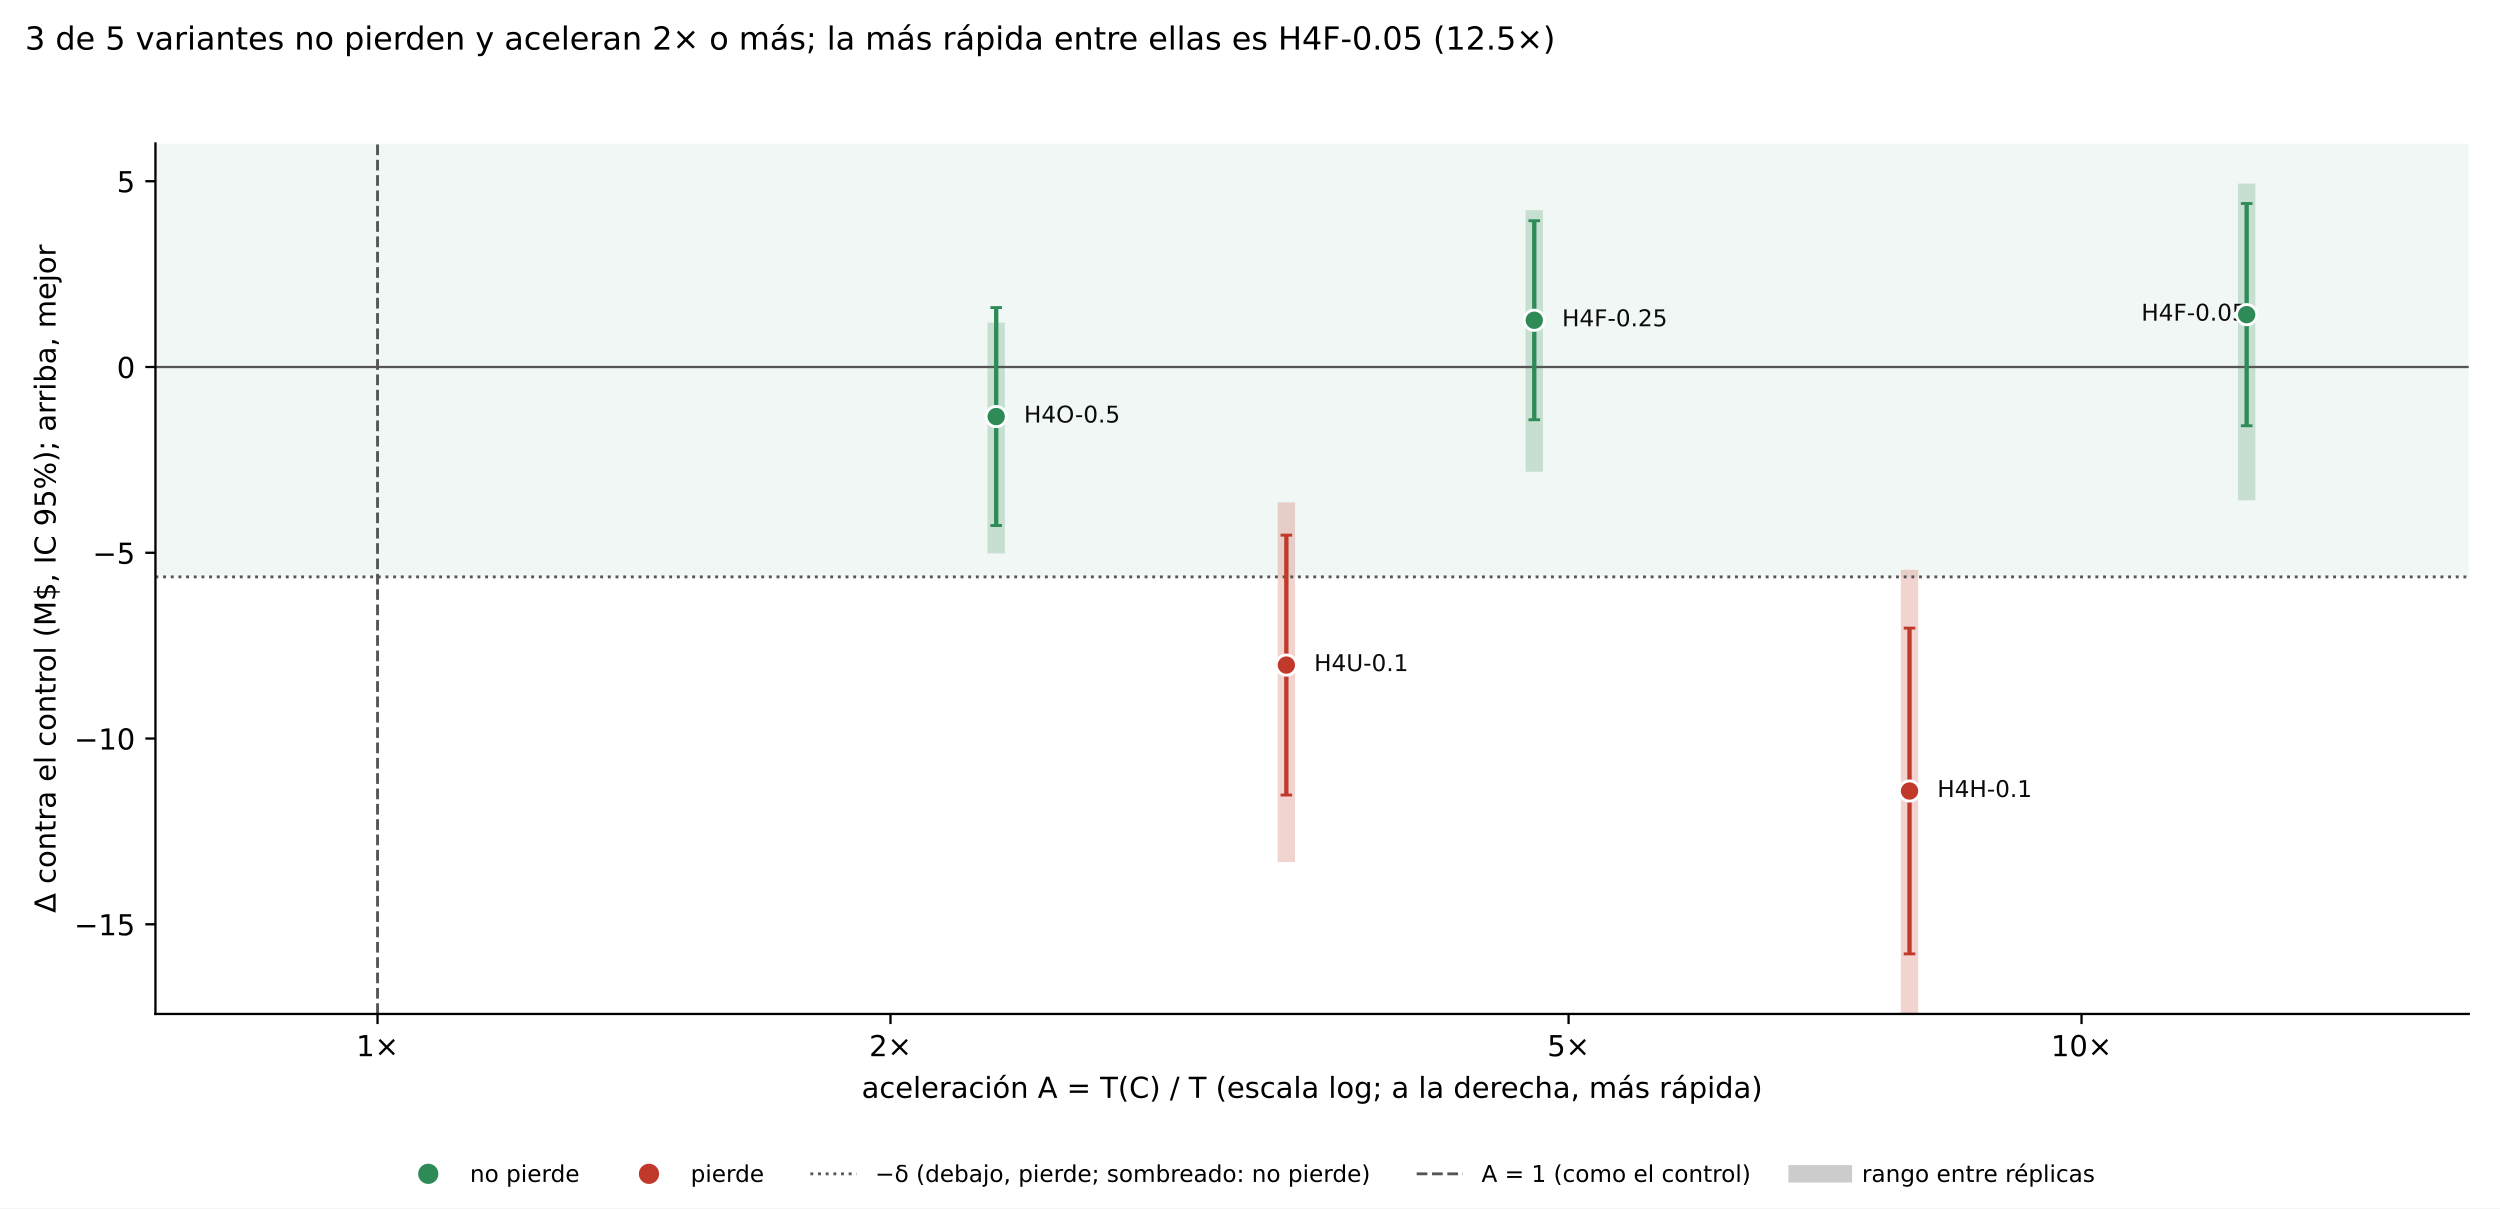
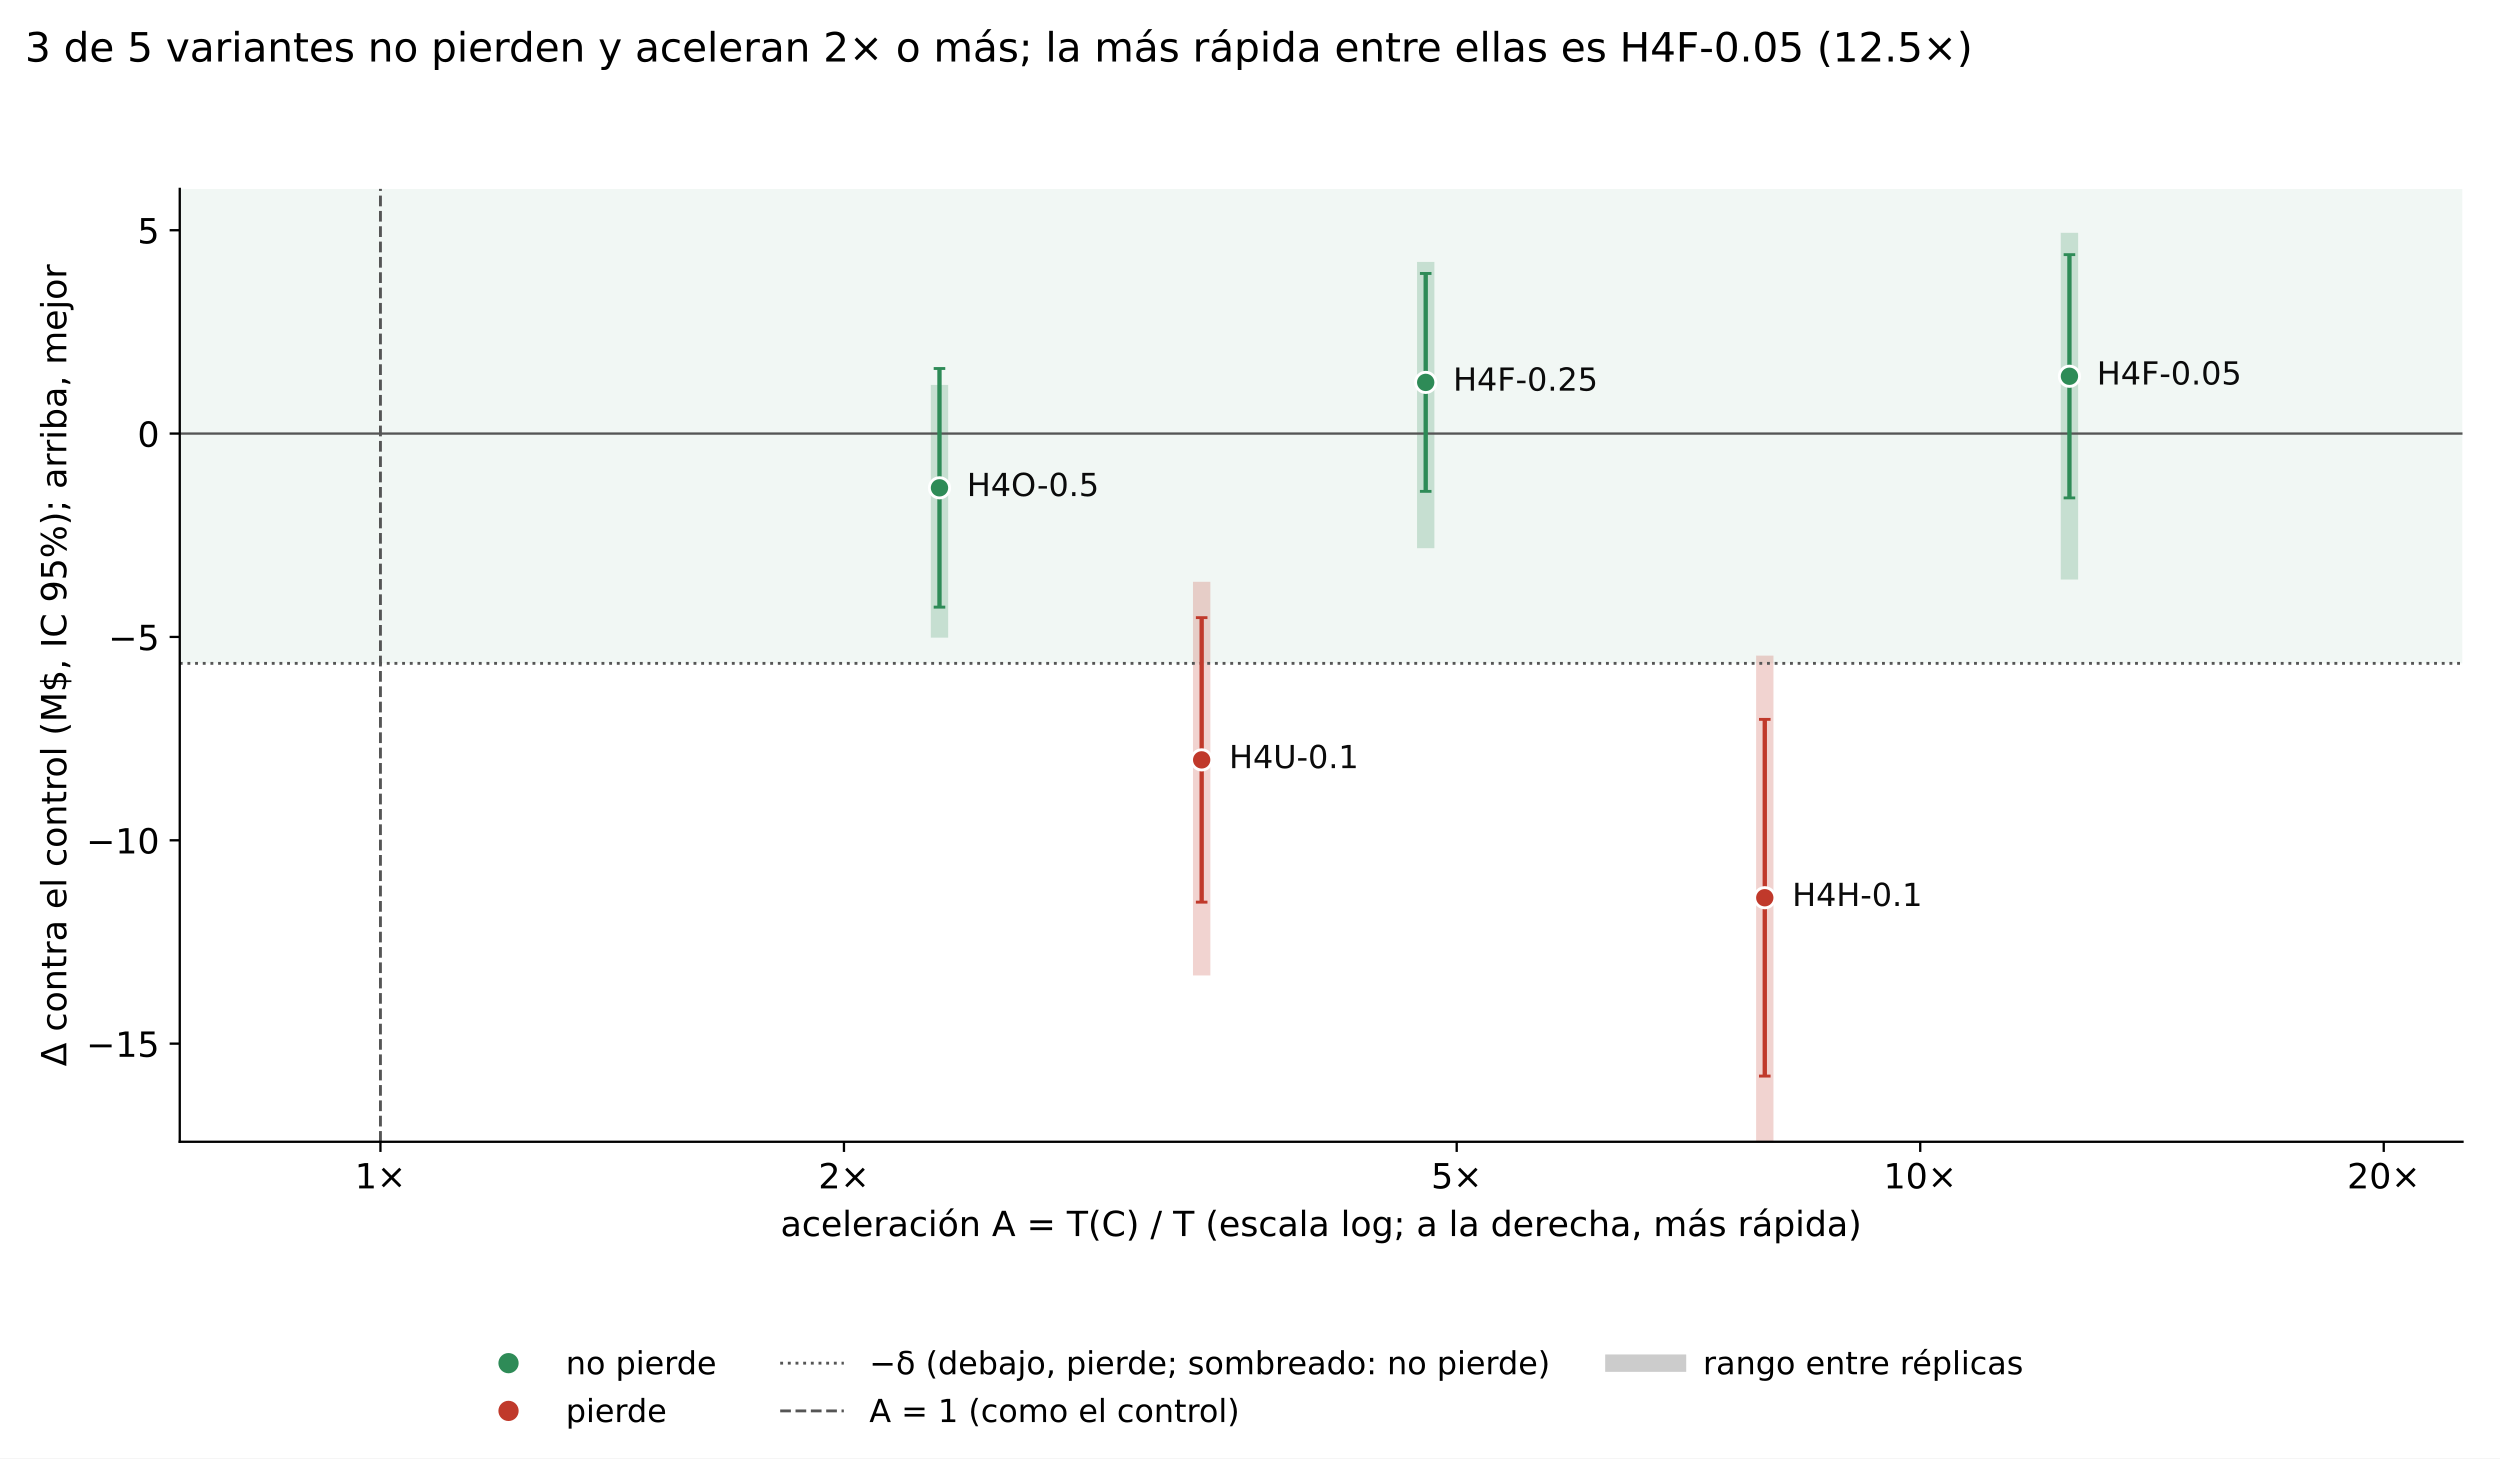
- <svg xmlns="http://www.w3.org/2000/svg" xmlns:xlink="http://www.w3.org/1999/xlink" width="864pt" height="417.6pt" viewBox="0 0 864 417.6" version="1.1">
+ <svg xmlns="http://www.w3.org/2000/svg" xmlns:xlink="http://www.w3.org/1999/xlink" width="864pt" height="504pt" viewBox="0 0 864 504" version="1.1">
  <defs>
    <style type="text/css">*{stroke-linejoin: round; stroke-linecap: butt}</style>
  </defs>
  <g id="figure_1">
    <g id="patch_1">
-       <path d="M 0 417.6  L 864 417.6  L 864 0  L 0 0  z " style="fill: #ffffff" />
+       <path d="M 0 504  L 864 504  L 864 0  L 0 0  z " style="fill: #ffffff" />
    </g>
    <g id="axes_1">
      <g id="patch_2">
-         <path d="M 53.722 350.422  L 853.2 350.422  L 853.2 49.587  L 53.722 49.587  z " style="fill: #ffffff" />
+         <path d="M 62.123 394.597  L 851.04 394.597  L 851.04 65.283  L 62.123 65.283  z " style="fill: #ffffff" />
      </g>
      <g id="patch_3">
-         <path d="M 53.722 199.376  L 853.2 199.376  L 853.2 49.587  L 53.722 49.587  z " clip-path="url(#pdfc1904bdf)" style="fill: #2e8b57; opacity: 0.07" />
+         <path d="M 62.123 229.253  L 851.04 229.253  L 851.04 65.283  L 62.123 65.283  z " clip-path="url(#p88b9d75d74)" style="fill: #2e8b57; opacity: 0.07" />
      </g>
      <g id="LineCollection_1">
-         <path d="M 776.446 172.915  L 776.446 63.454  " clip-path="url(#pdfc1904bdf)" style="fill: none; stroke: #2e8b57; stroke-opacity: 0.22; stroke-width: 6" />
+         <path d="M 715.197 200.286  L 715.197 80.463  " clip-path="url(#p88b9d75d74)" style="fill: none; stroke: #2e8b57; stroke-opacity: 0.22; stroke-width: 6" />
      </g>
      <g id="LineCollection_2">
-         <path d="M 659.928 362.882  L 659.928 196.925  " clip-path="url(#pdfc1904bdf)" style="fill: none; stroke: #c0392b; stroke-opacity: 0.22; stroke-width: 6" />
+         <path d="M 609.908 408.237  L 609.908 226.57  " clip-path="url(#p88b9d75d74)" style="fill: none; stroke: #c0392b; stroke-opacity: 0.22; stroke-width: 6" />
      </g>
      <g id="LineCollection_3">
-         <path d="M 530.246 163.028  L 530.246 72.634  " clip-path="url(#pdfc1904bdf)" style="fill: none; stroke: #2e8b57; stroke-opacity: 0.22; stroke-width: 6" />
+         <path d="M 492.724 189.464  L 492.724 90.513  " clip-path="url(#p88b9d75d74)" style="fill: none; stroke: #2e8b57; stroke-opacity: 0.22; stroke-width: 6" />
      </g>
      <g id="LineCollection_4">
-         <path d="M 444.563 297.912  L 444.563 173.621  " clip-path="url(#pdfc1904bdf)" style="fill: none; stroke: #c0392b; stroke-opacity: 0.22; stroke-width: 6" />
+         <path d="M 415.297 337.117  L 415.297 201.059  " clip-path="url(#p88b9d75d74)" style="fill: none; stroke: #c0392b; stroke-opacity: 0.22; stroke-width: 6" />
      </g>
      <g id="LineCollection_5">
-         <path d="M 344.286 191.276  L 344.286 111.475  " clip-path="url(#pdfc1904bdf)" style="fill: none; stroke: #2e8b57; stroke-opacity: 0.22; stroke-width: 6" />
+         <path d="M 324.685 220.386  L 324.685 133.031  " clip-path="url(#p88b9d75d74)" style="fill: none; stroke: #2e8b57; stroke-opacity: 0.22; stroke-width: 6" />
      </g>
      <g id="matplotlib.axis_1">
        <g id="xtick_1">
          <g id="line2d_1">
            <defs>
              <path id="mc2c56ff025" d="M 0 0  L 0 3.5  " style="stroke: #000000; stroke-width: 0.8" />
            </defs>
            <g>
-               <use xlink:href="#mc2c56ff025" x="130.476" y="350.422" style="stroke: #000000; stroke-width: 0.8" />
+               <use xlink:href="#mc2c56ff025" x="131.48" y="394.597" style="stroke: #000000; stroke-width: 0.8" />
            </g>
          </g>
          <g id="text_1">
-             <text style="font-size: 10px; font-family: 'DejaVu Sans', 'Bitstream Vera Sans', 'Computer Modern Sans Serif', 'Lucida Grande', 'Verdana', 'Geneva', 'Lucid', 'Arial', 'Helvetica', 'Avant Garde', sans-serif; text-anchor: middle" x="130.476" y="365.019" transform="rotate(-0 130.4761 365.0193)">1×</text>
+             <text style="font-size: 12px; font-family: 'DejaVu Sans', 'Bitstream Vera Sans', 'Computer Modern Sans Serif', 'Lucida Grande', 'Verdana', 'Geneva', 'Lucid', 'Arial', 'Helvetica', 'Avant Garde', sans-serif; text-anchor: middle" x="131.48" y="410.714" transform="rotate(-0 131.4798 410.7144)">1×</text>
          </g>
        </g>
        <g id="xtick_2">
          <g id="line2d_2">
            <g>
-               <use xlink:href="#mc2c56ff025" x="307.753" y="350.422" style="stroke: #000000; stroke-width: 0.8" />
+               <use xlink:href="#mc2c56ff025" x="291.673" y="394.597" style="stroke: #000000; stroke-width: 0.8" />
            </g>
          </g>
          <g id="text_2">
-             <text style="font-size: 10px; font-family: 'DejaVu Sans', 'Bitstream Vera Sans', 'Computer Modern Sans Serif', 'Lucida Grande', 'Verdana', 'Geneva', 'Lucid', 'Arial', 'Helvetica', 'Avant Garde', sans-serif; text-anchor: middle" x="307.753" y="365.019" transform="rotate(-0 307.7533 365.0193)">2×</text>
+             <text style="font-size: 12px; font-family: 'DejaVu Sans', 'Bitstream Vera Sans', 'Computer Modern Sans Serif', 'Lucida Grande', 'Verdana', 'Geneva', 'Lucid', 'Arial', 'Helvetica', 'Avant Garde', sans-serif; text-anchor: middle" x="291.673" y="410.714" transform="rotate(-0 291.6725 410.7144)">2×</text>
          </g>
        </g>
        <g id="xtick_3">
          <g id="line2d_3">
            <g>
-               <use xlink:href="#mc2c56ff025" x="542.101" y="350.422" style="stroke: #000000; stroke-width: 0.8" />
+               <use xlink:href="#mc2c56ff025" x="503.436" y="394.597" style="stroke: #000000; stroke-width: 0.8" />
            </g>
          </g>
          <g id="text_3">
-             <text style="font-size: 10px; font-family: 'DejaVu Sans', 'Bitstream Vera Sans', 'Computer Modern Sans Serif', 'Lucida Grande', 'Verdana', 'Geneva', 'Lucid', 'Arial', 'Helvetica', 'Avant Garde', sans-serif; text-anchor: middle" x="542.101" y="365.019" transform="rotate(-0 542.1009 365.0193)">5×</text>
+             <text style="font-size: 12px; font-family: 'DejaVu Sans', 'Bitstream Vera Sans', 'Computer Modern Sans Serif', 'Lucida Grande', 'Verdana', 'Geneva', 'Lucid', 'Arial', 'Helvetica', 'Avant Garde', sans-serif; text-anchor: middle" x="503.436" y="410.714" transform="rotate(-0 503.4359 410.7144)">5×</text>
          </g>
        </g>
        <g id="xtick_4">
          <g id="line2d_4">
            <g>
-               <use xlink:href="#mc2c56ff025" x="719.378" y="350.422" style="stroke: #000000; stroke-width: 0.8" />
+               <use xlink:href="#mc2c56ff025" x="663.629" y="394.597" style="stroke: #000000; stroke-width: 0.8" />
            </g>
          </g>
          <g id="text_4">
-             <text style="font-size: 10px; font-family: 'DejaVu Sans', 'Bitstream Vera Sans', 'Computer Modern Sans Serif', 'Lucida Grande', 'Verdana', 'Geneva', 'Lucid', 'Arial', 'Helvetica', 'Avant Garde', sans-serif; text-anchor: middle" x="719.378" y="365.019" transform="rotate(-0 719.3781 365.0193)">10×</text>
-           </g>
-         </g>
-         <g id="text_5">
-           <text style="font-size: 10px; font-family: 'DejaVu Sans', 'Bitstream Vera Sans', 'Computer Modern Sans Serif', 'Lucida Grande', 'Verdana', 'Geneva', 'Lucid', 'Arial', 'Helvetica', 'Avant Garde', sans-serif; text-anchor: middle" x="453.461" y="379.42" transform="rotate(-0 453.4612 379.4201)">aceleración A = T(C) / T (escala log; a la derecha, más rápida)</text>
+             <text style="font-size: 12px; font-family: 'DejaVu Sans', 'Bitstream Vera Sans', 'Computer Modern Sans Serif', 'Lucida Grande', 'Verdana', 'Geneva', 'Lucid', 'Arial', 'Helvetica', 'Avant Garde', sans-serif; text-anchor: middle" x="663.629" y="410.714" transform="rotate(-0 663.6286 410.7144)">10×</text>
+           </g>
+         </g>
+         <g id="xtick_5">
+           <g id="line2d_5">
+             <g>
+               <use xlink:href="#mc2c56ff025" x="823.821" y="394.597" style="stroke: #000000; stroke-width: 0.8" />
+             </g>
+           </g>
+           <g id="text_5">
+             <text style="font-size: 12px; font-family: 'DejaVu Sans', 'Bitstream Vera Sans', 'Computer Modern Sans Serif', 'Lucida Grande', 'Verdana', 'Geneva', 'Lucid', 'Arial', 'Helvetica', 'Avant Garde', sans-serif; text-anchor: middle" x="823.821" y="410.714" transform="rotate(-0 823.8214 410.7144)">20×</text>
+           </g>
+         </g>
+         <g id="text_6">
+           <text style="font-size: 12px; font-family: 'DejaVu Sans', 'Bitstream Vera Sans', 'Computer Modern Sans Serif', 'Lucida Grande', 'Verdana', 'Geneva', 'Lucid', 'Arial', 'Helvetica', 'Avant Garde', sans-serif; text-anchor: middle" x="456.581" y="427.195" transform="rotate(-0 456.5814 427.1953)">aceleración A = T(C) / T (escala log; a la derecha, más rápida)</text>
        </g>
      </g>
      <g id="matplotlib.axis_2">
        <g id="ytick_1">
-           <g id="line2d_5">
+           <g id="line2d_6">
            <defs>
              <path id="m306bc90975" d="M 0 0  L -3.5 0  " style="stroke: #000000; stroke-width: 0.8" />
            </defs>
            <g>
-               <use xlink:href="#m306bc90975" x="53.722" y="319.435" style="stroke: #000000; stroke-width: 0.8" />
-             </g>
-           </g>
-           <g id="text_6">
-             <text style="font-size: 10px; font-family: 'DejaVu Sans', 'Bitstream Vera Sans', 'Computer Modern Sans Serif', 'Lucida Grande', 'Verdana', 'Geneva', 'Lucid', 'Arial', 'Helvetica', 'Avant Garde', sans-serif; text-anchor: end" x="46.722" y="323.234" transform="rotate(-0 46.72234 323.2338)">−15</text>
+               <use xlink:href="#m306bc90975" x="62.123" y="360.677" style="stroke: #000000; stroke-width: 0.8" />
+             </g>
+           </g>
+           <g id="text_7">
+             <text style="font-size: 12px; font-family: 'DejaVu Sans', 'Bitstream Vera Sans', 'Computer Modern Sans Serif', 'Lucida Grande', 'Verdana', 'Geneva', 'Lucid', 'Arial', 'Helvetica', 'Avant Garde', sans-serif; text-anchor: end" x="55.123" y="365.236" transform="rotate(-0 55.12281 365.2357)">−15</text>
          </g>
        </g>
        <g id="ytick_2">
-           <g id="line2d_6">
-             <g>
-               <use xlink:href="#m306bc90975" x="53.722" y="255.235" style="stroke: #000000; stroke-width: 0.8" />
-             </g>
-           </g>
-           <g id="text_7">
-             <text style="font-size: 10px; font-family: 'DejaVu Sans', 'Bitstream Vera Sans', 'Computer Modern Sans Serif', 'Lucida Grande', 'Verdana', 'Geneva', 'Lucid', 'Arial', 'Helvetica', 'Avant Garde', sans-serif; text-anchor: end" x="46.722" y="259.034" transform="rotate(-0 46.72234 259.0338)">−10</text>
+           <g id="line2d_7">
+             <g>
+               <use xlink:href="#m306bc90975" x="62.123" y="290.4" style="stroke: #000000; stroke-width: 0.8" />
+             </g>
+           </g>
+           <g id="text_8">
+             <text style="font-size: 12px; font-family: 'DejaVu Sans', 'Bitstream Vera Sans', 'Computer Modern Sans Serif', 'Lucida Grande', 'Verdana', 'Geneva', 'Lucid', 'Arial', 'Helvetica', 'Avant Garde', sans-serif; text-anchor: end" x="55.123" y="294.958" transform="rotate(-0 55.12281 294.9582)">−10</text>
          </g>
        </g>
        <g id="ytick_3">
-           <g id="line2d_7">
-             <g>
-               <use xlink:href="#m306bc90975" x="53.722" y="191.035" style="stroke: #000000; stroke-width: 0.8" />
-             </g>
-           </g>
-           <g id="text_8">
-             <text style="font-size: 10px; font-family: 'DejaVu Sans', 'Bitstream Vera Sans', 'Computer Modern Sans Serif', 'Lucida Grande', 'Verdana', 'Geneva', 'Lucid', 'Arial', 'Helvetica', 'Avant Garde', sans-serif; text-anchor: end" x="46.722" y="194.834" transform="rotate(-0 46.72234 194.8339)">−5</text>
+           <g id="line2d_8">
+             <g>
+               <use xlink:href="#m306bc90975" x="62.123" y="220.122" style="stroke: #000000; stroke-width: 0.8" />
+             </g>
+           </g>
+           <g id="text_9">
+             <text style="font-size: 12px; font-family: 'DejaVu Sans', 'Bitstream Vera Sans', 'Computer Modern Sans Serif', 'Lucida Grande', 'Verdana', 'Geneva', 'Lucid', 'Arial', 'Helvetica', 'Avant Garde', sans-serif; text-anchor: end" x="55.123" y="224.681" transform="rotate(-0 55.12281 224.6807)">−5</text>
          </g>
        </g>
        <g id="ytick_4">
-           <g id="line2d_8">
-             <g>
-               <use xlink:href="#m306bc90975" x="53.722" y="126.835" style="stroke: #000000; stroke-width: 0.8" />
-             </g>
-           </g>
-           <g id="text_9">
-             <text style="font-size: 10px; font-family: 'DejaVu Sans', 'Bitstream Vera Sans', 'Computer Modern Sans Serif', 'Lucida Grande', 'Verdana', 'Geneva', 'Lucid', 'Arial', 'Helvetica', 'Avant Garde', sans-serif; text-anchor: end" x="46.722" y="130.634" transform="rotate(-0 46.72234 130.6339)">0</text>
+           <g id="line2d_9">
+             <g>
+               <use xlink:href="#m306bc90975" x="62.123" y="149.845" style="stroke: #000000; stroke-width: 0.8" />
+             </g>
+           </g>
+           <g id="text_10">
+             <text style="font-size: 12px; font-family: 'DejaVu Sans', 'Bitstream Vera Sans', 'Computer Modern Sans Serif', 'Lucida Grande', 'Verdana', 'Geneva', 'Lucid', 'Arial', 'Helvetica', 'Avant Garde', sans-serif; text-anchor: end" x="55.123" y="154.403" transform="rotate(-0 55.12281 154.4032)">0</text>
          </g>
        </g>
        <g id="ytick_5">
-           <g id="line2d_9">
-             <g>
-               <use xlink:href="#m306bc90975" x="53.722" y="62.635" style="stroke: #000000; stroke-width: 0.8" />
-             </g>
-           </g>
-           <g id="text_10">
-             <text style="font-size: 10px; font-family: 'DejaVu Sans', 'Bitstream Vera Sans', 'Computer Modern Sans Serif', 'Lucida Grande', 'Verdana', 'Geneva', 'Lucid', 'Arial', 'Helvetica', 'Avant Garde', sans-serif; text-anchor: end" x="46.722" y="66.434" transform="rotate(-0 46.72234 66.43397)">5</text>
-           </g>
-         </g>
-         <g id="text_11">
-           <text style="font-size: 10px; font-family: 'DejaVu Sans', 'Bitstream Vera Sans', 'Computer Modern Sans Serif', 'Lucida Grande', 'Verdana', 'Geneva', 'Lucid', 'Arial', 'Helvetica', 'Avant Garde', sans-serif; text-anchor: middle" x="19.215" y="200.004" transform="rotate(-90 19.21531 200.0041)">Δ contra el control (M$, IC 95%); arriba, mejor</text>
-         </g>
-       </g>
-       <g id="line2d_10">
-         <path d="M 53.722 126.835  L 853.2 126.835  " clip-path="url(#pdfc1904bdf)" style="fill: none; stroke: #555555; stroke-width: 0.8; stroke-linecap: square" />
+           <g id="line2d_10">
+             <g>
+               <use xlink:href="#m306bc90975" x="62.123" y="79.567" style="stroke: #000000; stroke-width: 0.8" />
+             </g>
+           </g>
+           <g id="text_11">
+             <text style="font-size: 12px; font-family: 'DejaVu Sans', 'Bitstream Vera Sans', 'Computer Modern Sans Serif', 'Lucida Grande', 'Verdana', 'Geneva', 'Lucid', 'Arial', 'Helvetica', 'Avant Garde', sans-serif; text-anchor: end" x="55.123" y="84.126" transform="rotate(-0 55.12281 84.1257)">5</text>
+           </g>
+         </g>
+         <g id="text_12">
+           <text style="font-size: 12px; font-family: 'DejaVu Sans', 'Bitstream Vera Sans', 'Computer Modern Sans Serif', 'Lucida Grande', 'Verdana', 'Geneva', 'Lucid', 'Arial', 'Helvetica', 'Avant Garde', sans-serif; text-anchor: middle" x="22.914" y="229.94" transform="rotate(-90 22.91437 229.9402)">Δ contra el control (M$, IC 95%); arriba, mejor</text>
+         </g>
      </g>
      <g id="line2d_11">
-         <path d="M 53.722 199.376  L 853.2 199.376  " clip-path="url(#pdfc1904bdf)" style="fill: none; stroke-dasharray: 1,1.65; stroke-dashoffset: 0; stroke: #555555" />
+         <path d="M 62.123 149.845  L 851.04 149.845  " clip-path="url(#p88b9d75d74)" style="fill: none; stroke: #555555; stroke-width: 0.8; stroke-linecap: square" />
      </g>
      <g id="line2d_12">
-         <path d="M 130.476 350.422  L 130.476 49.587  " clip-path="url(#pdfc1904bdf)" style="fill: none; stroke-dasharray: 3.7,1.6; stroke-dashoffset: 0; stroke: #555555" />
+         <path d="M 62.123 229.253  L 851.04 229.253  " clip-path="url(#p88b9d75d74)" style="fill: none; stroke-dasharray: 1,1.65; stroke-dashoffset: 0; stroke: #555555" />
+       </g>
+       <g id="line2d_13">
+         <path d="M 131.48 394.597  L 131.48 65.283  " clip-path="url(#p88b9d75d74)" style="fill: none; stroke-dasharray: 3.7,1.6; stroke-dashoffset: 0; stroke: #555555" />
      </g>
      <g id="patch_4">
-         <path d="M 53.722 350.422  L 53.722 49.587  " style="fill: none; stroke: #000000; stroke-width: 0.8; stroke-linejoin: miter; stroke-linecap: square" />
+         <path d="M 62.123 394.597  L 62.123 65.283  " style="fill: none; stroke: #000000; stroke-width: 0.8; stroke-linejoin: miter; stroke-linecap: square" />
      </g>
      <g id="patch_5">
-         <path d="M 53.722 350.422  L 853.2 350.422  " style="fill: none; stroke: #000000; stroke-width: 0.8; stroke-linejoin: miter; stroke-linecap: square" />
+         <path d="M 62.123 394.597  L 851.04 394.597  " style="fill: none; stroke: #000000; stroke-width: 0.8; stroke-linejoin: miter; stroke-linecap: square" />
      </g>
      <g id="LineCollection_6">
-         <path d="M 776.446 147.144  L 776.446 70.334  " clip-path="url(#pdfc1904bdf)" style="fill: none; stroke: #2e8b57; stroke-width: 1.5" />
-       </g>
-       <g id="line2d_13">
+         <path d="M 715.197 172.076  L 715.197 87.995  " clip-path="url(#p88b9d75d74)" style="fill: none; stroke: #2e8b57; stroke-width: 1.5" />
+       </g>
+       <g id="line2d_14">
        <defs>
          <path id="m7a368709bd" d="M 2 0  L -2 -0  " style="stroke: #2e8b57" />
        </defs>
-         <g clip-path="url(#pdfc1904bdf)">
-           <use xlink:href="#m7a368709bd" x="776.446" y="147.144" style="fill: #2e8b57; stroke: #2e8b57" />
-         </g>
-       </g>
-       <g id="line2d_14">
-         <g clip-path="url(#pdfc1904bdf)">
-           <use xlink:href="#m7a368709bd" x="776.446" y="70.334" style="fill: #2e8b57; stroke: #2e8b57" />
+         <g clip-path="url(#p88b9d75d74)">
+           <use xlink:href="#m7a368709bd" x="715.197" y="172.076" style="fill: #2e8b57; stroke: #2e8b57" />
+         </g>
+       </g>
+       <g id="line2d_15">
+         <g clip-path="url(#p88b9d75d74)">
+           <use xlink:href="#m7a368709bd" x="715.197" y="87.995" style="fill: #2e8b57; stroke: #2e8b57" />
        </g>
      </g>
      <g id="LineCollection_7">
-         <path d="M 659.928 329.674  L 659.928 217.069  " clip-path="url(#pdfc1904bdf)" style="fill: none; stroke: #c0392b; stroke-width: 1.5" />
-       </g>
-       <g id="line2d_15">
+         <path d="M 609.908 371.886  L 609.908 248.62  " clip-path="url(#p88b9d75d74)" style="fill: none; stroke: #c0392b; stroke-width: 1.5" />
+       </g>
+       <g id="line2d_16">
        <defs>
          <path id="m8e145a6fdb" d="M 2 0  L -2 -0  " style="stroke: #c0392b" />
        </defs>
-         <g clip-path="url(#pdfc1904bdf)">
-           <use xlink:href="#m8e145a6fdb" x="659.928" y="329.674" style="fill: #c0392b; stroke: #c0392b" />
-         </g>
-       </g>
-       <g id="line2d_16">
-         <g clip-path="url(#pdfc1904bdf)">
-           <use xlink:href="#m8e145a6fdb" x="659.928" y="217.069" style="fill: #c0392b; stroke: #c0392b" />
+         <g clip-path="url(#p88b9d75d74)">
+           <use xlink:href="#m8e145a6fdb" x="609.908" y="371.886" style="fill: #c0392b; stroke: #c0392b" />
+         </g>
+       </g>
+       <g id="line2d_17">
+         <g clip-path="url(#p88b9d75d74)">
+           <use xlink:href="#m8e145a6fdb" x="609.908" y="248.62" style="fill: #c0392b; stroke: #c0392b" />
        </g>
      </g>
      <g id="LineCollection_8">
-         <path d="M 530.246 145.076  L 530.246 76.285  " clip-path="url(#pdfc1904bdf)" style="fill: none; stroke: #2e8b57; stroke-width: 1.5" />
-       </g>
-       <g id="line2d_17">
-         <g clip-path="url(#pdfc1904bdf)">
-           <use xlink:href="#m7a368709bd" x="530.246" y="145.076" style="fill: #2e8b57; stroke: #2e8b57" />
-         </g>
+         <path d="M 492.724 169.813  L 492.724 94.509  " clip-path="url(#p88b9d75d74)" style="fill: none; stroke: #2e8b57; stroke-width: 1.5" />
      </g>
      <g id="line2d_18">
-         <g clip-path="url(#pdfc1904bdf)">
-           <use xlink:href="#m7a368709bd" x="530.246" y="76.285" style="fill: #2e8b57; stroke: #2e8b57" />
+         <g clip-path="url(#p88b9d75d74)">
+           <use xlink:href="#m7a368709bd" x="492.724" y="169.813" style="fill: #2e8b57; stroke: #2e8b57" />
+         </g>
+       </g>
+       <g id="line2d_19">
+         <g clip-path="url(#p88b9d75d74)">
+           <use xlink:href="#m7a368709bd" x="492.724" y="94.509" style="fill: #2e8b57; stroke: #2e8b57" />
        </g>
      </g>
      <g id="LineCollection_9">
-         <path d="M 444.563 274.765  L 444.563 184.939  " clip-path="url(#pdfc1904bdf)" style="fill: none; stroke: #c0392b; stroke-width: 1.5" />
-       </g>
-       <g id="line2d_19">
-         <g clip-path="url(#pdfc1904bdf)">
-           <use xlink:href="#m8e145a6fdb" x="444.563" y="274.765" style="fill: #c0392b; stroke: #c0392b" />
-         </g>
+         <path d="M 415.297 311.778  L 415.297 213.449  " clip-path="url(#p88b9d75d74)" style="fill: none; stroke: #c0392b; stroke-width: 1.5" />
      </g>
      <g id="line2d_20">
-         <g clip-path="url(#pdfc1904bdf)">
-           <use xlink:href="#m8e145a6fdb" x="444.563" y="184.939" style="fill: #c0392b; stroke: #c0392b" />
+         <g clip-path="url(#p88b9d75d74)">
+           <use xlink:href="#m8e145a6fdb" x="415.297" y="311.778" style="fill: #c0392b; stroke: #c0392b" />
+         </g>
+       </g>
+       <g id="line2d_21">
+         <g clip-path="url(#p88b9d75d74)">
+           <use xlink:href="#m8e145a6fdb" x="415.297" y="213.449" style="fill: #c0392b; stroke: #c0392b" />
        </g>
      </g>
      <g id="LineCollection_10">
-         <path d="M 344.286 181.627  L 344.286 106.294  " clip-path="url(#pdfc1904bdf)" style="fill: none; stroke: #2e8b57; stroke-width: 1.5" />
-       </g>
-       <g id="line2d_21">
-         <g clip-path="url(#pdfc1904bdf)">
-           <use xlink:href="#m7a368709bd" x="344.286" y="181.627" style="fill: #2e8b57; stroke: #2e8b57" />
-         </g>
+         <path d="M 324.685 209.823  L 324.685 127.359  " clip-path="url(#p88b9d75d74)" style="fill: none; stroke: #2e8b57; stroke-width: 1.5" />
      </g>
      <g id="line2d_22">
-         <g clip-path="url(#pdfc1904bdf)">
-           <use xlink:href="#m7a368709bd" x="344.286" y="106.294" style="fill: #2e8b57; stroke: #2e8b57" />
-         </g>
-       </g>
-       <g id="text_12">
-         <text style="font-size: 8px; font-family: 'DejaVu Sans', 'Bitstream Vera Sans', 'Computer Modern Sans Serif', 'Lucida Grande', 'Verdana', 'Geneva', 'Lucid', 'Arial', 'Helvetica', 'Avant Garde', sans-serif; text-anchor: end; fill: #0b0b0b" x="776.446" y="110.817" transform="rotate(-0 776.4462 110.8169)">H4F-0.05</text>
+         <g clip-path="url(#p88b9d75d74)">
+           <use xlink:href="#m7a368709bd" x="324.685" y="209.823" style="fill: #2e8b57; stroke: #2e8b57" />
+         </g>
+       </g>
+       <g id="line2d_23">
+         <g clip-path="url(#p88b9d75d74)">
+           <use xlink:href="#m7a368709bd" x="324.685" y="127.359" style="fill: #2e8b57; stroke: #2e8b57" />
+         </g>
      </g>
      <g id="text_13">
-         <text style="font-size: 8px; font-family: 'DejaVu Sans', 'Bitstream Vera Sans', 'Computer Modern Sans Serif', 'Lucida Grande', 'Verdana', 'Geneva', 'Lucid', 'Arial', 'Helvetica', 'Avant Garde', sans-serif; text-anchor: start; fill: #0b0b0b" x="669.522" y="275.45" transform="rotate(-0 669.5217 275.4496)">H4H-0.1</text>
+         <text style="font-size: 11px; font-family: 'DejaVu Sans', 'Bitstream Vera Sans', 'Computer Modern Sans Serif', 'Lucida Grande', 'Verdana', 'Geneva', 'Lucid', 'Arial', 'Helvetica', 'Avant Garde', sans-serif; text-anchor: start; fill: #0b0b0b" x="724.664" y="132.893" transform="rotate(-0 724.664 132.8926)">H4F-0.05</text>
      </g>
      <g id="text_14">
-         <text style="font-size: 8px; font-family: 'DejaVu Sans', 'Bitstream Vera Sans', 'Computer Modern Sans Serif', 'Lucida Grande', 'Verdana', 'Geneva', 'Lucid', 'Arial', 'Helvetica', 'Avant Garde', sans-serif; text-anchor: start; fill: #0b0b0b" x="539.84" y="112.759" transform="rotate(-0 539.8401 112.7589)">H4F-0.25</text>
+         <text style="font-size: 11px; font-family: 'DejaVu Sans', 'Bitstream Vera Sans', 'Computer Modern Sans Serif', 'Lucida Grande', 'Verdana', 'Geneva', 'Lucid', 'Arial', 'Helvetica', 'Avant Garde', sans-serif; text-anchor: start; fill: #0b0b0b" x="619.375" y="313.11" transform="rotate(-0 619.3748 313.1104)">H4H-0.1</text>
      </g>
      <g id="text_15">
-         <text style="font-size: 8px; font-family: 'DejaVu Sans', 'Bitstream Vera Sans', 'Computer Modern Sans Serif', 'Lucida Grande', 'Verdana', 'Geneva', 'Lucid', 'Arial', 'Helvetica', 'Avant Garde', sans-serif; text-anchor: start; fill: #0b0b0b" x="454.156" y="231.93" transform="rotate(-0 454.1564 231.9301)">H4U-0.1</text>
+         <text style="font-size: 11px; font-family: 'DejaVu Sans', 'Bitstream Vera Sans', 'Computer Modern Sans Serif', 'Lucida Grande', 'Verdana', 'Geneva', 'Lucid', 'Arial', 'Helvetica', 'Avant Garde', sans-serif; text-anchor: start; fill: #0b0b0b" x="502.191" y="135.018" transform="rotate(-0 502.1908 135.0185)">H4F-0.25</text>
      </g>
      <g id="text_16">
-         <text style="font-size: 8px; font-family: 'DejaVu Sans', 'Bitstream Vera Sans', 'Computer Modern Sans Serif', 'Lucida Grande', 'Verdana', 'Geneva', 'Lucid', 'Arial', 'Helvetica', 'Avant Garde', sans-serif; text-anchor: start; fill: #0b0b0b" x="353.88" y="146.039" transform="rotate(-0 353.8798 146.0386)">H4O-0.5</text>
-       </g>
-       <g id="line2d_23">
+         <text style="font-size: 11px; font-family: 'DejaVu Sans', 'Bitstream Vera Sans', 'Computer Modern Sans Serif', 'Lucida Grande', 'Verdana', 'Geneva', 'Lucid', 'Arial', 'Helvetica', 'Avant Garde', sans-serif; text-anchor: start; fill: #0b0b0b" x="424.764" y="265.471" transform="rotate(-0 424.7644 265.4711)">H4U-0.1</text>
+       </g>
+       <g id="text_17">
+         <text style="font-size: 11px; font-family: 'DejaVu Sans', 'Bitstream Vera Sans', 'Computer Modern Sans Serif', 'Lucida Grande', 'Verdana', 'Geneva', 'Lucid', 'Arial', 'Helvetica', 'Avant Garde', sans-serif; text-anchor: start; fill: #0b0b0b" x="334.152" y="171.449" transform="rotate(-0 334.1516 171.4486)">H4O-0.5</text>
+       </g>
+       <g id="line2d_24">
        <defs>
          <path id="mdc1c503150" d="M 0 3.5  C 0.928 3.5 1.819 3.131 2.475 2.475  C 3.131 1.819 3.5 0.928 3.5 0  C 3.5 -0.928 3.131 -1.819 2.475 -2.475  C 1.819 -3.131 0.928 -3.5 0 -3.5  C -0.928 -3.5 -1.819 -3.131 -2.475 -2.475  C -3.131 -1.819 -3.5 -0.928 -3.5 0  C -3.5 0.928 -3.131 1.819 -2.475 2.475  C -1.819 3.131 -0.928 3.5 0 3.5  z " style="stroke: #ffffff" />
        </defs>
-         <g clip-path="url(#pdfc1904bdf)">
-           <use xlink:href="#mdc1c503150" x="776.446" y="108.739" style="fill: #2e8b57; stroke: #ffffff" />
-         </g>
-       </g>
-       <g id="line2d_24">
+         <g clip-path="url(#p88b9d75d74)">
+           <use xlink:href="#mdc1c503150" x="715.197" y="130.035" style="fill: #2e8b57; stroke: #ffffff" />
+         </g>
+       </g>
+       <g id="line2d_25">
        <defs>
          <path id="m352bb2ca74" d="M 0 3.5  C 0.928 3.5 1.819 3.131 2.475 2.475  C 3.131 1.819 3.5 0.928 3.5 0  C 3.5 -0.928 3.131 -1.819 2.475 -2.475  C 1.819 -3.131 0.928 -3.5 0 -3.5  C -0.928 -3.5 -1.819 -3.131 -2.475 -2.475  C -3.131 -1.819 -3.5 -0.928 -3.5 0  C -3.5 0.928 -3.131 1.819 -2.475 2.475  C -1.819 3.131 -0.928 3.5 0 3.5  z " style="stroke: #ffffff" />
        </defs>
-         <g clip-path="url(#pdfc1904bdf)">
-           <use xlink:href="#m352bb2ca74" x="659.928" y="273.372" style="fill: #c0392b; stroke: #ffffff" />
-         </g>
-       </g>
-       <g id="line2d_25">
-         <g clip-path="url(#pdfc1904bdf)">
-           <use xlink:href="#mdc1c503150" x="530.246" y="110.681" style="fill: #2e8b57; stroke: #ffffff" />
+         <g clip-path="url(#p88b9d75d74)">
+           <use xlink:href="#m352bb2ca74" x="609.908" y="310.253" style="fill: #c0392b; stroke: #ffffff" />
        </g>
      </g>
      <g id="line2d_26">
-         <g clip-path="url(#pdfc1904bdf)">
-           <use xlink:href="#m352bb2ca74" x="444.563" y="229.852" style="fill: #c0392b; stroke: #ffffff" />
+         <g clip-path="url(#p88b9d75d74)">
+           <use xlink:href="#mdc1c503150" x="492.724" y="132.161" style="fill: #2e8b57; stroke: #ffffff" />
        </g>
      </g>
      <g id="line2d_27">
-         <g clip-path="url(#pdfc1904bdf)">
-           <use xlink:href="#mdc1c503150" x="344.286" y="143.96" style="fill: #2e8b57; stroke: #ffffff" />
+         <g clip-path="url(#p88b9d75d74)">
+           <use xlink:href="#m352bb2ca74" x="415.297" y="262.614" style="fill: #c0392b; stroke: #ffffff" />
+         </g>
+       </g>
+       <g id="line2d_28">
+         <g clip-path="url(#p88b9d75d74)">
+           <use xlink:href="#mdc1c503150" x="324.685" y="168.591" style="fill: #2e8b57; stroke: #ffffff" />
        </g>
      </g>
    </g>
-     <g id="text_17">
-       <text style="font-size: 11px; font-family: 'DejaVu Sans', 'Bitstream Vera Sans', 'Computer Modern Sans Serif', 'Lucida Grande', 'Verdana', 'Geneva', 'Lucid', 'Arial', 'Helvetica', 'Avant Garde', sans-serif; text-anchor: start" x="8.64" y="17.15" transform="rotate(-0 8.64 17.15028)">3 de 5 variantes no pierden y aceleran 2× o más; la más rápida entre ellas es H4F-0.05 (12.5×)</text>
+     <g id="text_18">
+       <text style="font-size: 14px; font-family: 'DejaVu Sans', 'Bitstream Vera Sans', 'Computer Modern Sans Serif', 'Lucida Grande', 'Verdana', 'Geneva', 'Lucid', 'Arial', 'Helvetica', 'Avant Garde', sans-serif; text-anchor: start" x="8.64" y="21.278" transform="rotate(-0 8.64 21.27781)">3 de 5 variantes no pierden y aceleran 2× o más; la más rápida entre ellas es H4F-0.05 (12.5×)</text>
    </g>
    <g id="legend_1">
-       <g id="line2d_28">
+       <g id="line2d_29">
        <defs>
          <path id="m682575d9b2" d="M 0 3  C 0.796 3 1.559 2.684 2.121 2.121  C 2.684 1.559 3 0.796 3 0  C 3 -0.796 2.684 -1.559 2.121 -2.121  C 1.559 -2.684 0.796 -3 0 -3  C -0.796 -3 -1.559 -2.684 -2.121 -2.121  C -2.684 -1.559 -3 -0.796 -3 0  C -3 0.796 -2.684 1.559 -2.121 2.121  C -1.559 2.684 -0.796 3 0 3  z " style="stroke: #2e8b57" />
        </defs>
        <g>
-           <use xlink:href="#m682575d9b2" x="148.006" y="405.678" style="fill: #2e8b57; stroke: #2e8b57" />
-         </g>
-       </g>
-       <g id="text_18">
-         <text style="font-size: 8px; font-family: 'DejaVu Sans', 'Bitstream Vera Sans', 'Computer Modern Sans Serif', 'Lucida Grande', 'Verdana', 'Geneva', 'Lucid', 'Arial', 'Helvetica', 'Avant Garde', sans-serif; text-anchor: start" x="162.406" y="408.478" transform="rotate(-0 162.4062 408.4781)">no pierde</text>
-       </g>
-       <g id="line2d_29">
+           <use xlink:href="#m682575d9b2" x="175.744" y="471.107" style="fill: #2e8b57; stroke: #2e8b57" />
+         </g>
+       </g>
+       <g id="text_19">
+         <text style="font-size: 11px; font-family: 'DejaVu Sans', 'Bitstream Vera Sans', 'Computer Modern Sans Serif', 'Lucida Grande', 'Verdana', 'Geneva', 'Lucid', 'Arial', 'Helvetica', 'Avant Garde', sans-serif; text-anchor: start" x="195.544" y="474.957" transform="rotate(-0 195.5438 474.9566)">no pierde</text>
+       </g>
+       <g id="line2d_30">
        <defs>
          <path id="m8cb112700a" d="M 0 3  C 0.796 3 1.559 2.684 2.121 2.121  C 2.684 1.559 3 0.796 3 0  C 3 -0.796 2.684 -1.559 2.121 -2.121  C 1.559 -2.684 0.796 -3 0 -3  C -0.796 -3 -1.559 -2.684 -2.121 -2.121  C -2.684 -1.559 -3 -0.796 -3 0  C -3 0.796 -2.684 1.559 -2.121 2.121  C -1.559 2.684 -0.796 3 0 3  z " style="stroke: #c0392b" />
        </defs>
        <g>
-           <use xlink:href="#m8cb112700a" x="224.287" y="405.678" style="fill: #c0392b; stroke: #c0392b" />
-         </g>
-       </g>
-       <g id="text_19">
-         <text style="font-size: 8px; font-family: 'DejaVu Sans', 'Bitstream Vera Sans', 'Computer Modern Sans Serif', 'Lucida Grande', 'Verdana', 'Geneva', 'Lucid', 'Arial', 'Helvetica', 'Avant Garde', sans-serif; text-anchor: start" x="238.688" y="408.478" transform="rotate(-0 238.6875 408.4781)">pierde</text>
-       </g>
-       <g id="line2d_30">
-         <path d="M 280.061 405.678  L 288.061 405.678  L 296.061 405.678  " style="fill: none; stroke-dasharray: 1,1.65; stroke-dashoffset: 0; stroke: #555555" />
+           <use xlink:href="#m8cb112700a" x="175.744" y="487.607" style="fill: #c0392b; stroke: #c0392b" />
+         </g>
      </g>
      <g id="text_20">
-         <text style="font-size: 8px; font-family: 'DejaVu Sans', 'Bitstream Vera Sans', 'Computer Modern Sans Serif', 'Lucida Grande', 'Verdana', 'Geneva', 'Lucid', 'Arial', 'Helvetica', 'Avant Garde', sans-serif; text-anchor: start" x="302.461" y="408.478" transform="rotate(-0 302.4613 408.4781)">−δ (debajo, pierde; sombreado: no pierde)</text>
+         <text style="font-size: 11px; font-family: 'DejaVu Sans', 'Bitstream Vera Sans', 'Computer Modern Sans Serif', 'Lucida Grande', 'Verdana', 'Geneva', 'Lucid', 'Arial', 'Helvetica', 'Avant Garde', sans-serif; text-anchor: start" x="195.544" y="491.457" transform="rotate(-0 195.5438 491.4574)">pierde</text>
      </g>
      <g id="line2d_31">
-         <path d="M 489.605 405.678  L 497.605 405.678  L 505.605 405.678  " style="fill: none; stroke-dasharray: 3.7,1.6; stroke-dashoffset: 0; stroke: #555555" />
+         <path d="M 269.631 471.107  L 280.631 471.107  L 291.631 471.107  " style="fill: none; stroke-dasharray: 1,1.65; stroke-dashoffset: 0; stroke: #555555" />
      </g>
      <g id="text_21">
-         <text style="font-size: 8px; font-family: 'DejaVu Sans', 'Bitstream Vera Sans', 'Computer Modern Sans Serif', 'Lucida Grande', 'Verdana', 'Geneva', 'Lucid', 'Arial', 'Helvetica', 'Avant Garde', sans-serif; text-anchor: start" x="512.005" y="408.478" transform="rotate(-0 512.005 408.4781)">A = 1 (como el control)</text>
+         <text style="font-size: 11px; font-family: 'DejaVu Sans', 'Bitstream Vera Sans', 'Computer Modern Sans Serif', 'Lucida Grande', 'Verdana', 'Geneva', 'Lucid', 'Arial', 'Helvetica', 'Avant Garde', sans-serif; text-anchor: start" x="300.431" y="474.957" transform="rotate(-0 300.4305 474.9566)">−δ (debajo, pierde; sombreado: no pierde)</text>
      </g>
      <g id="line2d_32">
-         <path d="M 621.082 405.678  L 629.082 405.678  L 637.082 405.678  " style="fill: none; stroke: #555555; stroke-opacity: 0.3; stroke-width: 6; stroke-linecap: square" />
+         <path d="M 269.631 487.607  L 280.631 487.607  L 291.631 487.607  " style="fill: none; stroke-dasharray: 3.7,1.6; stroke-dashoffset: 0; stroke: #555555" />
      </g>
      <g id="text_22">
-         <text style="font-size: 8px; font-family: 'DejaVu Sans', 'Bitstream Vera Sans', 'Computer Modern Sans Serif', 'Lucida Grande', 'Verdana', 'Geneva', 'Lucid', 'Arial', 'Helvetica', 'Avant Garde', sans-serif; text-anchor: start" x="643.482" y="408.478" transform="rotate(-0 643.4825 408.4781)">rango entre réplicas</text>
+         <text style="font-size: 11px; font-family: 'DejaVu Sans', 'Bitstream Vera Sans', 'Computer Modern Sans Serif', 'Lucida Grande', 'Verdana', 'Geneva', 'Lucid', 'Arial', 'Helvetica', 'Avant Garde', sans-serif; text-anchor: start" x="300.431" y="491.457" transform="rotate(-0 300.4305 491.4574)">A = 1 (como el control)</text>
+       </g>
+       <g id="line2d_33">
+         <path d="M 557.753 471.107  L 568.753 471.107  L 579.753 471.107  " style="fill: none; stroke: #555555; stroke-opacity: 0.3; stroke-width: 6; stroke-linecap: square" />
+       </g>
+       <g id="text_23">
+         <text style="font-size: 11px; font-family: 'DejaVu Sans', 'Bitstream Vera Sans', 'Computer Modern Sans Serif', 'Lucida Grande', 'Verdana', 'Geneva', 'Lucid', 'Arial', 'Helvetica', 'Avant Garde', sans-serif; text-anchor: start" x="588.553" y="474.957" transform="rotate(-0 588.5532 474.9566)">rango entre réplicas</text>
      </g>
    </g>
  </g>
  <defs>
-     <clipPath id="pdfc1904bdf">
-       <rect x="53.722" y="49.587" width="799.478" height="300.835" />
+     <clipPath id="p88b9d75d74">
+       <rect x="62.123" y="65.283" width="788.917" height="329.314" />
    </clipPath>
  </defs>
</svg>
